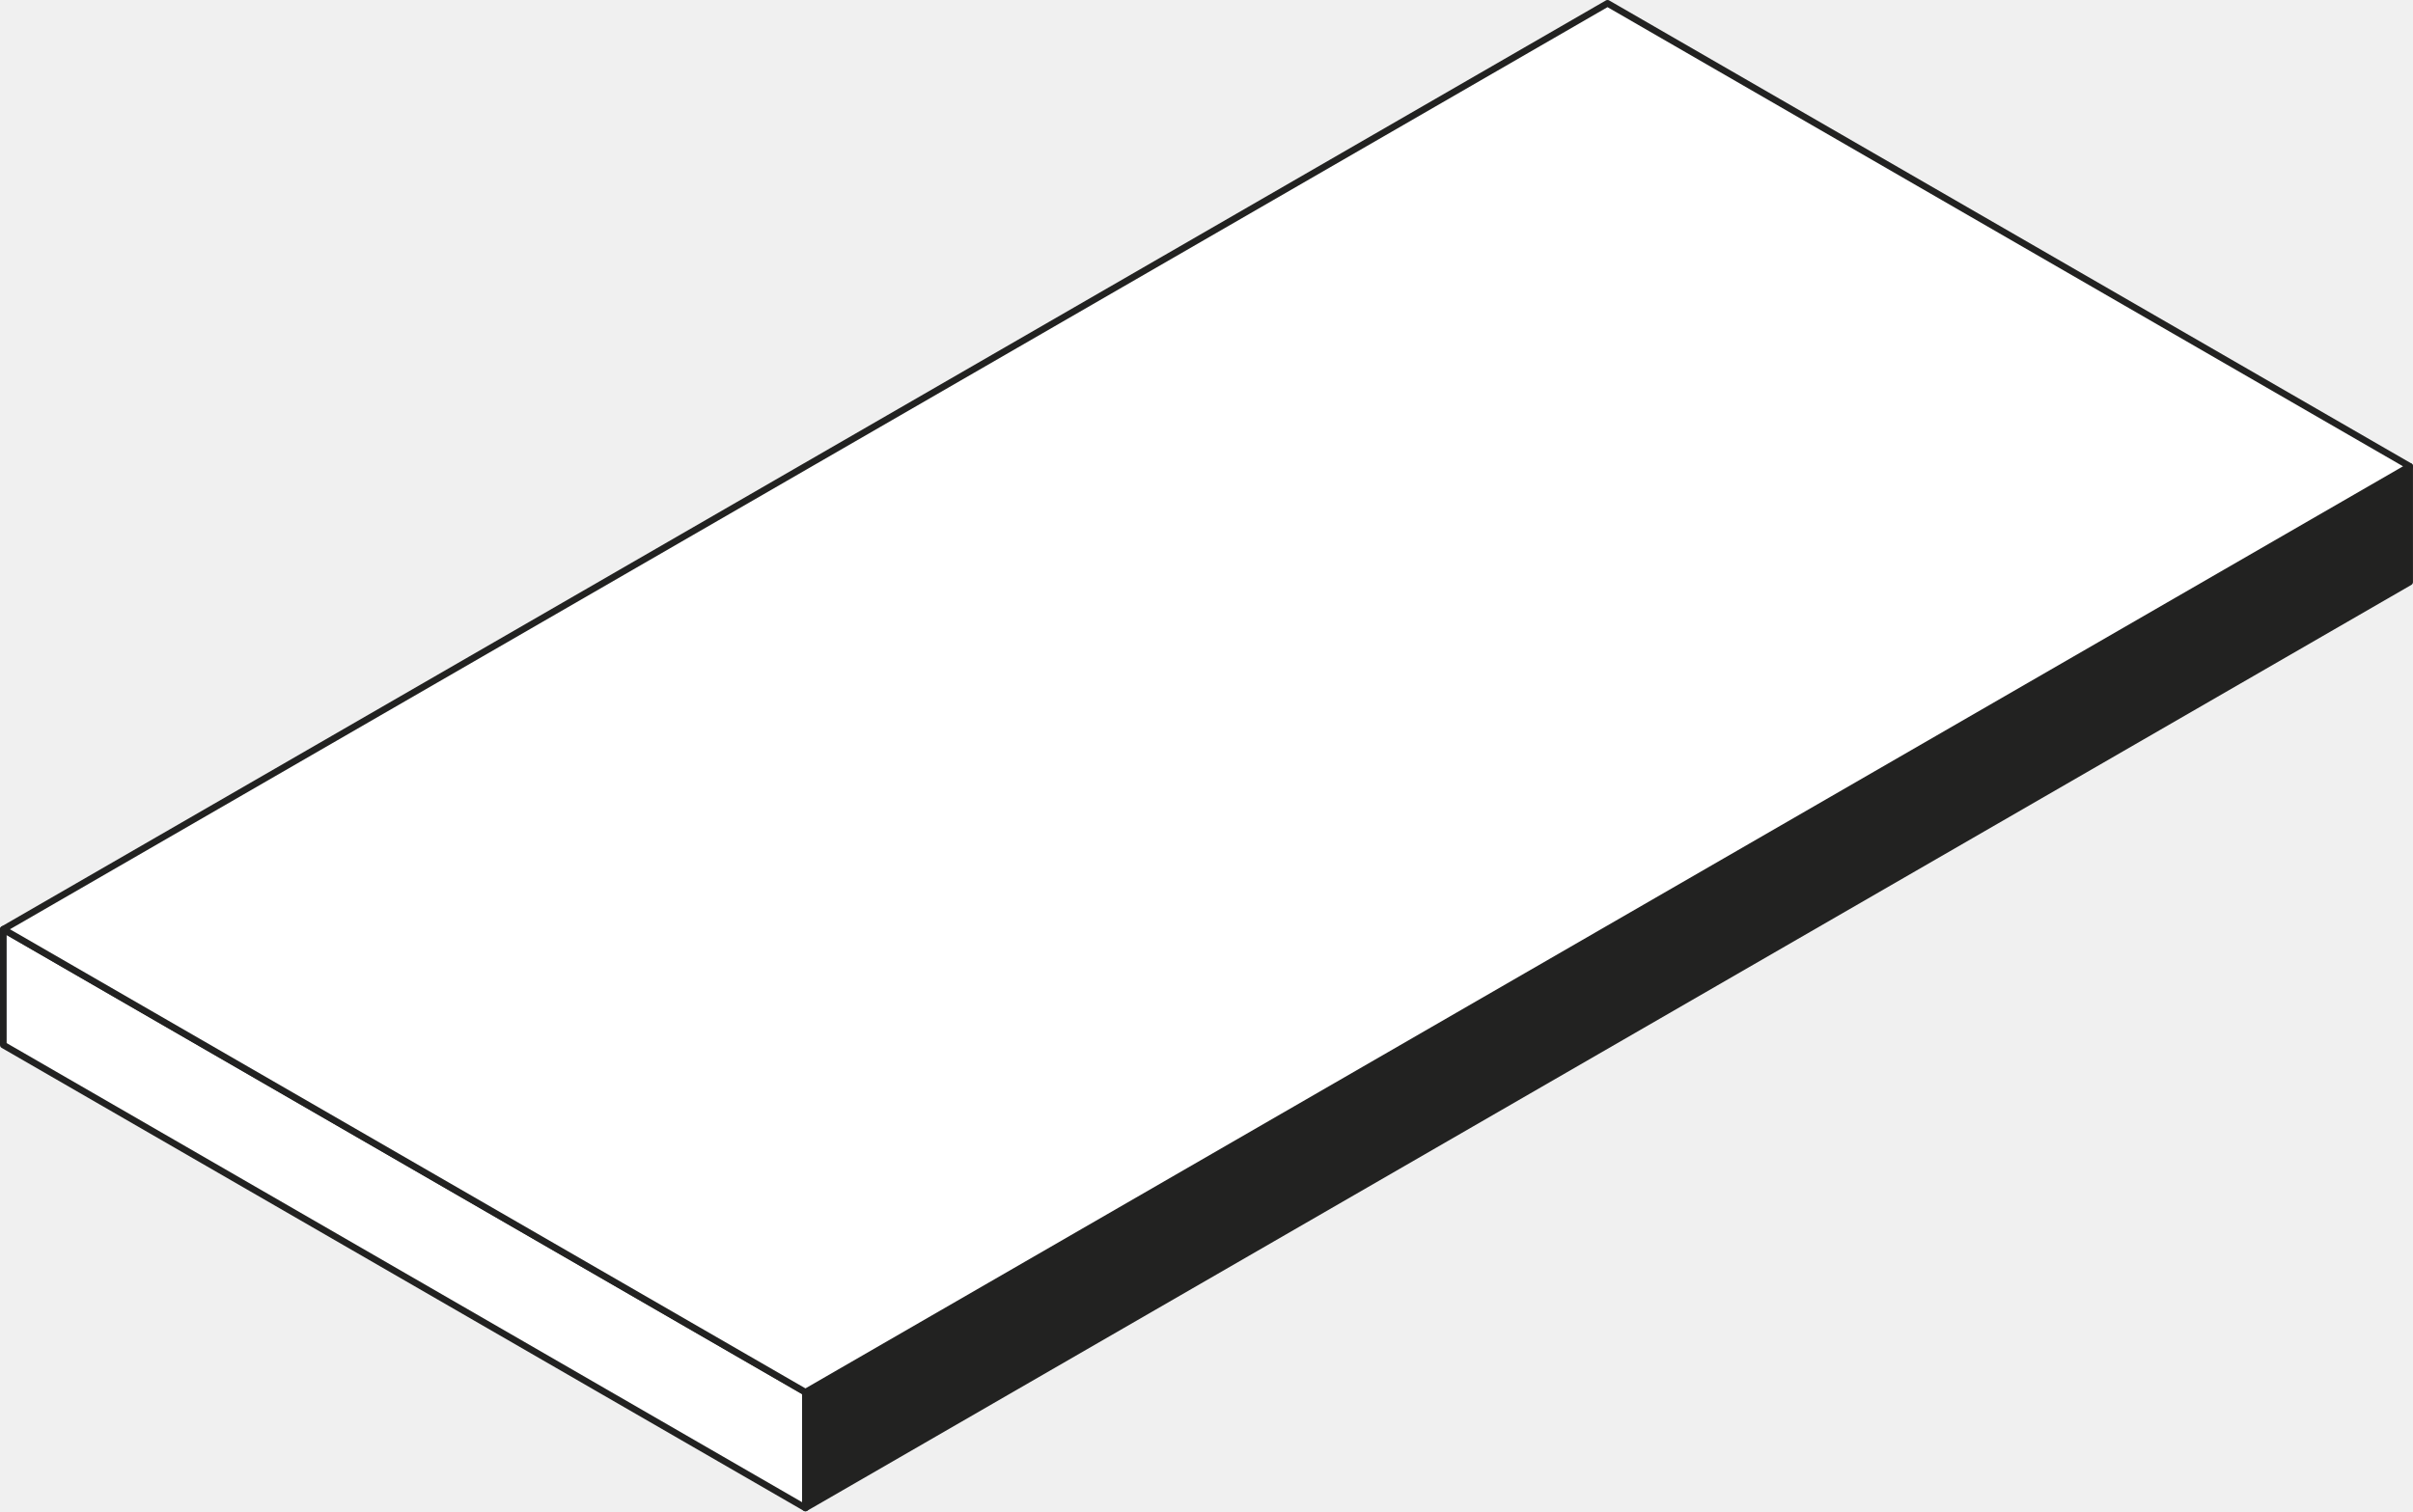
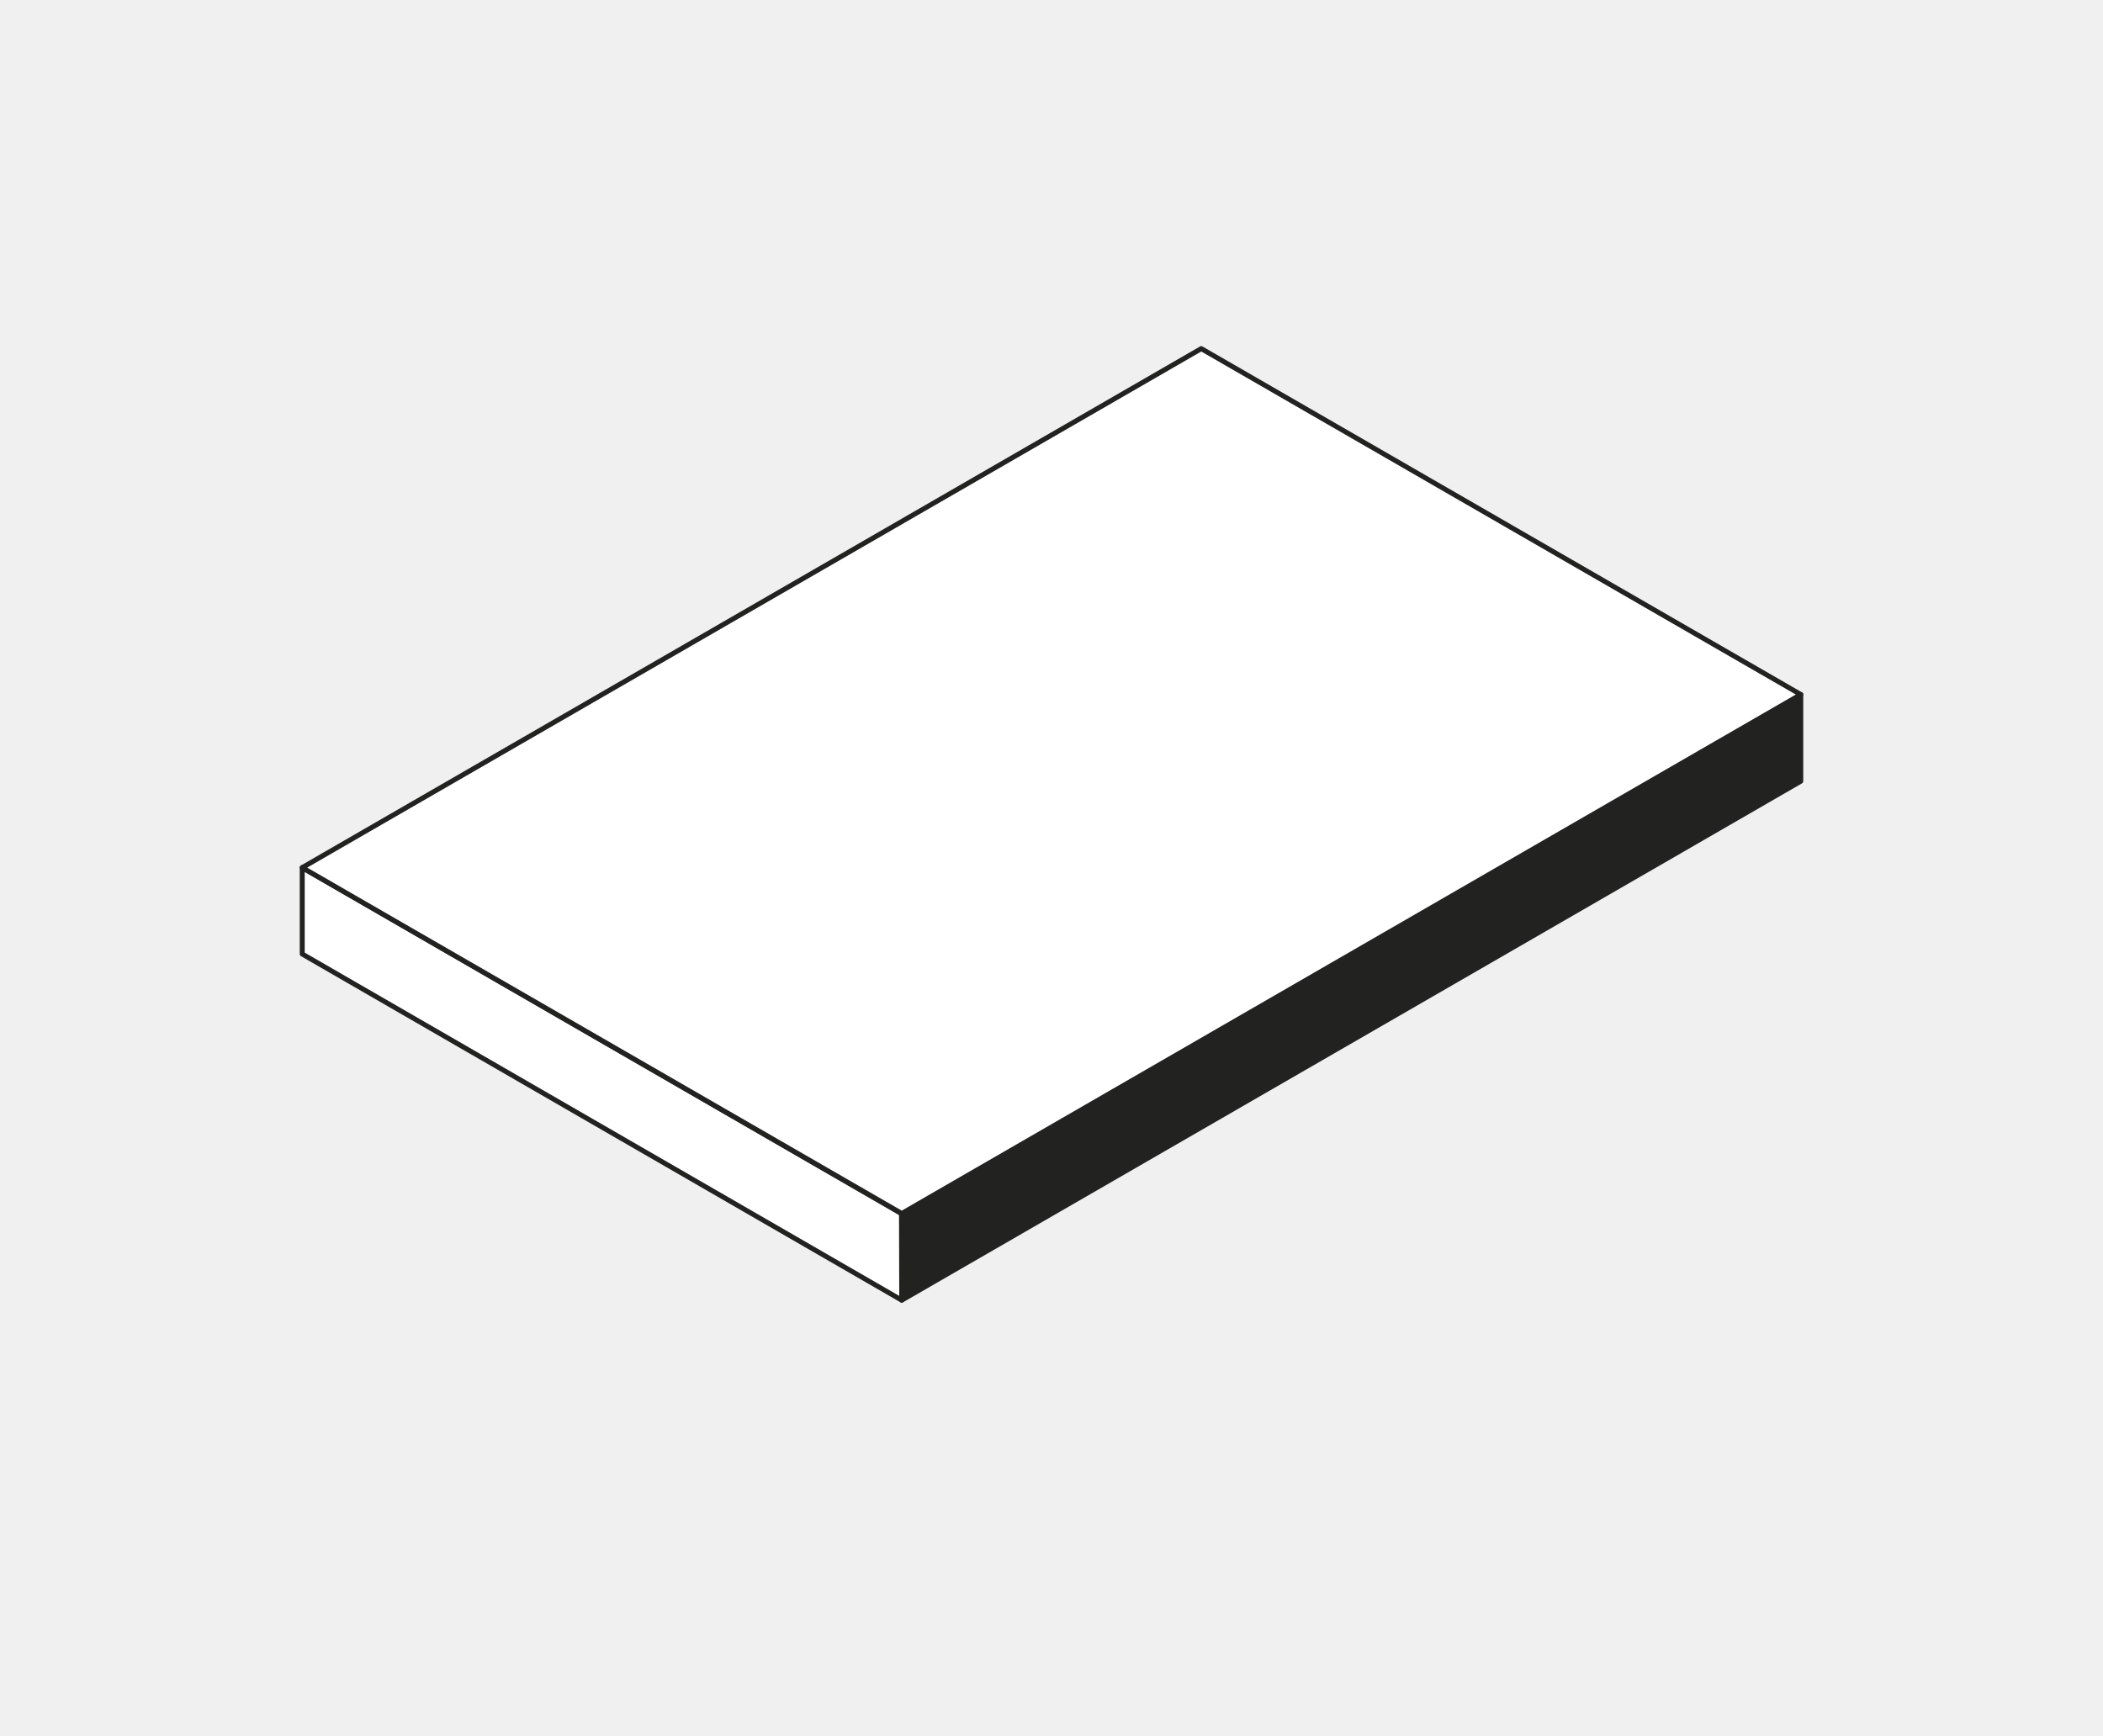
- <svg xmlns="http://www.w3.org/2000/svg" version="1.1" x="0px" y="0px" width="726.105px" height="454.904px" viewBox="0 0 726.105 454.904" style="enable-background:new 0 0 726.105 454.904;" xml:space="preserve">
-   <g id="Floor">
-     <g id="Floor_1_">
-       <polygon style="fill:#FFFFFF;stroke:#222221;stroke-width:2;stroke-linecap:round;stroke-linejoin:round;stroke-miterlimit:10;" points="    242.365,453.904 1,314.553 1,279.715 242.37,419.069   " />
-       <polygon style="fill:#222221;stroke:#222221;stroke-width:2;stroke-linecap:round;stroke-linejoin:round;stroke-miterlimit:10;" points="    242.36,453.904 725.096,175.2 725.096,140.362 242.355,419.069   " />
-       <polygon style="fill:#FFFFFF;stroke:#222221;stroke-width:2;stroke-linecap:round;stroke-linejoin:round;stroke-miterlimit:10;" points="    242.37,419.066 725.105,140.362 483.725,1 1,279.711   " />
+ <svg xmlns="http://www.w3.org/2000/svg" version="1.1" x="0px" y="0px" width="846.8px" height="698.8px" viewBox="0 0 846.8 698.8" style="enable-background:new 0 0 846.8 698.8;" xml:space="preserve">
+   <style type="text/css">
+ 
+ 	.st0{fill:#222221;stroke:#222221;stroke-width:2;stroke-linecap:round;stroke-linejoin:round;stroke-miterlimit:10;}
+ 	.st1{fill:none;stroke:#222221;stroke-width:2;stroke-linecap:round;stroke-linejoin:round;stroke-miterlimit:10;}
+ 	.st2{fill:#FFFFFF;stroke:#222221;stroke-width:2;stroke-linecap:round;stroke-linejoin:round;stroke-miterlimit:10;}
+ 	.st3{fill:#222221;}
+ 	.st4{display:inline;}
+ 	.st5{display:none;}
+ 
+ </style>
+   <g id="Ladder_1_" class="st5">
+     <g id="Ladder" class="st4">
+       <line class="st1" x1="363" y1="662.9" x2="363" y2="105.5" />
+       <line class="st1" x1="483.7" y1="593.3" x2="483.7" y2="35.8" />
+       <line class="st1" x1="363" y1="175.2" x2="483.7" y2="105.5" />
+       <line class="st1" x1="363" y1="244.9" x2="483.7" y2="175.2" />
+       <line class="st1" x1="363" y1="314.6" x2="483.7" y2="244.9" />
+       <line class="st1" x1="363" y1="384.2" x2="483.7" y2="314.6" />
+       <line class="st1" x1="363" y1="453.9" x2="483.7" y2="384.2" />
+       <line class="st1" x1="363" y1="523.6" x2="483.7" y2="453.9" />
+       <line class="st1" x1="363.1" y1="593.3" x2="483.7" y2="523.6" />
    </g>
  </g>
-   <g id="Layer_1">
- </g>
+   <g id="Files_1_" class="st5">
+     <g id="Files" class="st4">
+       <polygon class="st2" points="363,349.4 664.8,523.6 664.8,314.5 363.1,140.4   " />
+       <polygon class="st2" points="302.7,384.2 604.4,558.4 604.4,349.4 302.7,175.2   " />
+       <polygon class="st2" points="242.4,419.1 544.1,593.3 544.1,384.2 242.4,210   " />
+     </g>
+   </g>
+   <g id="Wide_Stairs_1_" class="st5">
+     <g id="Wide_Stairs" class="st4">
+       <polygon class="st2" points="121.7,419.1 604.4,140.4 664.8,175.2 182,453.9   " />
+       <polygon class="st0" points="182,453.9 182,523.6 664.8,244.9 664.8,175.2   " />
+       <polygon class="st2" points="182,523.6 664.8,244.9 725.1,279.7 242.4,558.4   " />
+       <polygon class="st0" points="242.4,558.4 242.4,628.1 725.1,349.4 725.1,279.7   " />
+     </g>
+   </g>
+   <g id="Bricks_1_" class="st5">
+     <g id="Bricks" class="st4">
+       <polygon class="st2" points="242.4,628.1 242.4,488.7 483.8,349.4 483.8,488.7   " />
+       <polygon class="st2" points="363,419.1 363,279.7 604.4,140.4 604.4,279.7   " />
+       <polygon class="st2" points="242.4,349.4 242.4,210 483.7,70.7 483.7,210   " />
+     </g>
+   </g>
+   <g id="Boxes_1_" class="st5">
+     <g id="Boxes" class="st4">
+       <g>
+         <polygon class="st2" points="242.4,419.1 121.7,349.4 121.7,279.7 242.4,349.4    " />
+         <polygon class="st0" points="242.4,349.4 423.4,244.9 302.7,175.2 121.7,279.7    " />
+         <polygon class="st2" points="242.4,419.1 242.4,349.4 423.4,244.9 423.4,314.6    " />
+       </g>
+       <g>
+         <polygon class="st2" points="242.4,349.4 121.7,279.7 121.7,210 242.4,279.7    " />
+         <polygon class="st2" points="242.4,279.7 423.4,175.2 302.7,105.5 121.7,210    " />
+         <polygon class="st2" points="242.4,349.4 242.4,279.7 423.4,175.2 423.4,244.9    " />
+       </g>
+       <g>
+         <polygon class="st2" points="363.1,488.8 242.4,419.1 242.4,349.4 363.1,419.1    " />
+         <polygon class="st0" points="363,419.1 544.1,314.6 423.4,244.9 242.4,349.4    " />
+         <polygon class="st2" points="363,488.7 363,419.1 544.1,314.6 544.1,384.2    " />
+       </g>
+       <g>
+         <polygon class="st2" points="363.1,419.1 242.4,349.4 242.4,279.7 363.1,349.4    " />
+         <polygon class="st2" points="363,349.4 544.1,244.9 423.4,175.2 242.4,279.7    " />
+         <polygon class="st0" points="363,419.1 363,349.4 544.1,244.9 544.1,314.6    " />
+       </g>
+       <g>
+         <polygon class="st2" points="483.7,558.4 363.1,488.8 363.1,419.1 483.7,488.7    " />
+         <polygon class="st2" points="483.7,488.8 664.8,384.2 544.1,314.6 363,419.1    " />
+         <polygon class="st0" points="483.7,558.4 483.7,488.7 664.8,384.2 664.8,453.9    " />
+       </g>
+     </g>
+   </g>
+   <g id="Pillar_1_" class="st5">
+     <g id="Pillar" class="st4">
+       <polygon class="st2" points="423.4,593.3 302.7,523.6 302.7,175.2 423.4,244.9   " />
+       <polygon class="st0" points="423.4,593.3 544.1,523.6 544.1,175.2 423.4,244.9   " />
+       <polygon class="st2" points="423.4,105.5 544.1,175.2 423.4,244.9 302.7,175.2   " />
+       <path class="st2" d="M483.7,378.1c-20.4-40.5-60.3-36-60.3-36l0,251.1l120.7-69.7v-79.4C507.5,441.1,504.1,418.6,483.7,378.1" />
+     </g>
+   </g>
+   <g id="Flag_1_" class="st5">
+     <g id="Flag" class="st4">
+       <path class="st3" d="M483.7,210.7c-51.4,29.6-55.2,8.3-106.5,37.9c-51.4,29.6-30.9,65-82.3,94.6c-51.4,29.6-61.6,12-112.9,41.6    l241.4,139.4c51.4-29.6,61.6-12,112.9-41.6c51.4-29.6,30.9-65,82.3-94.6c51.4-29.6,55.2-8.3,106.5-37.9L483.7,210.7z" />
+       <path class="st2" d="M483.7,192.6c-51.4,29.6-55.2,8.3-106.5,37.9c-51.4,29.6-30.9,65-82.3,94.6c-51.4,29.6-61.6,12-112.9,41.6    l241.4,139.4c51.4-29.6,61.6-12,112.9-41.6c51.4-29.6,30.9-65,82.3-94.6c51.4-29.6,55.2-8.3,106.5-37.9L483.7,192.6z" />
+     </g>
+   </g>
+   <g id="Beam_1_" class="st5">
+     <g id="Beam" class="st4">
+       <polygon class="st2" points="61.3,662.9 1,628.1 1,558.4 61.3,593.3   " />
+       <polygon class="st2" points="1,558.4 61.3,593.3 845.8,140.4 785.4,105.5   " />
+       <polygon class="st2" points="61.3,662.9 61.3,593.3 845.8,140.4 845.8,210   " />
+     </g>
+   </g>
+   <g id="Wall_1_" class="st5">
+     <g id="Wall" class="st4">
+       <polygon class="st0" points="725.1,697.8 785.5,662.9 785.5,384.2 725.1,419.1   " />
+       <polygon class="st2" points="785.5,384.2 725.1,419.1 121.7,70.7 182,35.8   " />
+       <polygon class="st2" points="725.1,419.1 121.7,70.7 121.7,349.4 725.1,697.8   " />
+     </g>
+   </g>
+   <g id="Stairs_1_" class="st5">
+     <g id="Stairs" class="st4">
+       <polygon class="st2" points="182,140.4 423.4,1 483.7,35.8 242.3,175.2   " />
+       <polygon class="st0" points="242.3,175.2 483.7,35.8 483.7,105.5 242.3,244.9   " />
+       <polygon class="st2" points="242.3,244.9 483.7,105.5 544,140.4 302.7,279.7   " />
+       <polygon class="st0" points="302.7,279.7 544,140.4 544,210 302.7,349.4   " />
+       <polygon class="st2" points="302.7,349.4 544.1,210 604.4,244.9 363,384.2   " />
+       <polygon class="st0" points="363,384.2 604.4,244.9 604.4,314.6 363,453.9   " />
+       <polygon class="st2" points="363,453.9 604.4,314.6 664.7,349.4 423.4,488.8   " />
+       <polygon class="st0" points="423.4,488.7 664.7,349.4 664.7,419.1 423.4,558.4   " />
+       <polygon class="st2" points="423.4,558.4 664.8,419.1 725.1,453.9 483.7,593.3   " />
+       <polygon class="st0" points="483.7,593.3 725.1,453.9 725.1,523.6 483.7,662.9   " />
+       <polyline class="st2" points="182,140.4 242.3,175.2 242.3,244.9 302.7,279.7 302.7,349.4 363,384.2 363,453.9 423.4,488.8     423.4,558.4 483.7,593.3 483.7,662.9 182,488.8 182,140.4   " />
+     </g>
+   </g>
+   <g id="Floor_1_">
+     <g id="Floor">
+       <polygon class="st2" points="363.1,523.6 121.7,384.2 121.7,349.4 363.1,488.8   " />
+       <polygon class="st0" points="363.1,523.6 725.1,314.6 725.1,279.7 363,488.8   " />
+       <polygon class="st2" points="363.1,488.7 725.1,279.7 483.7,140.4 121.7,349.4   " />
+     </g>
+   </g>
+   <g id="Corner_1_" class="st5">
+     <g id="Corner" class="st4">
+       <polygon class="st2" points="182,314.5 302.7,384.2 423.4,314.6 544.1,384.2 664.8,314.5 423.4,175.2   " />
+       <polygon class="st0" points="544.1,523.6 544.1,384.2 664.8,314.5 664.8,453.9   " />
+       <polygon class="st2" points="544.1,523.6 544.1,384.2 423.4,314.5 423.4,453.9   " />
+       <polygon class="st2" points="302.7,523.6 302.7,384.2 182,314.5 182,453.9   " />
+       <polygon class="st0" points="302.7,523.6 302.7,384.2 423.4,314.5 423.4,453.9   " />
+     </g>
+   </g>
</svg>
